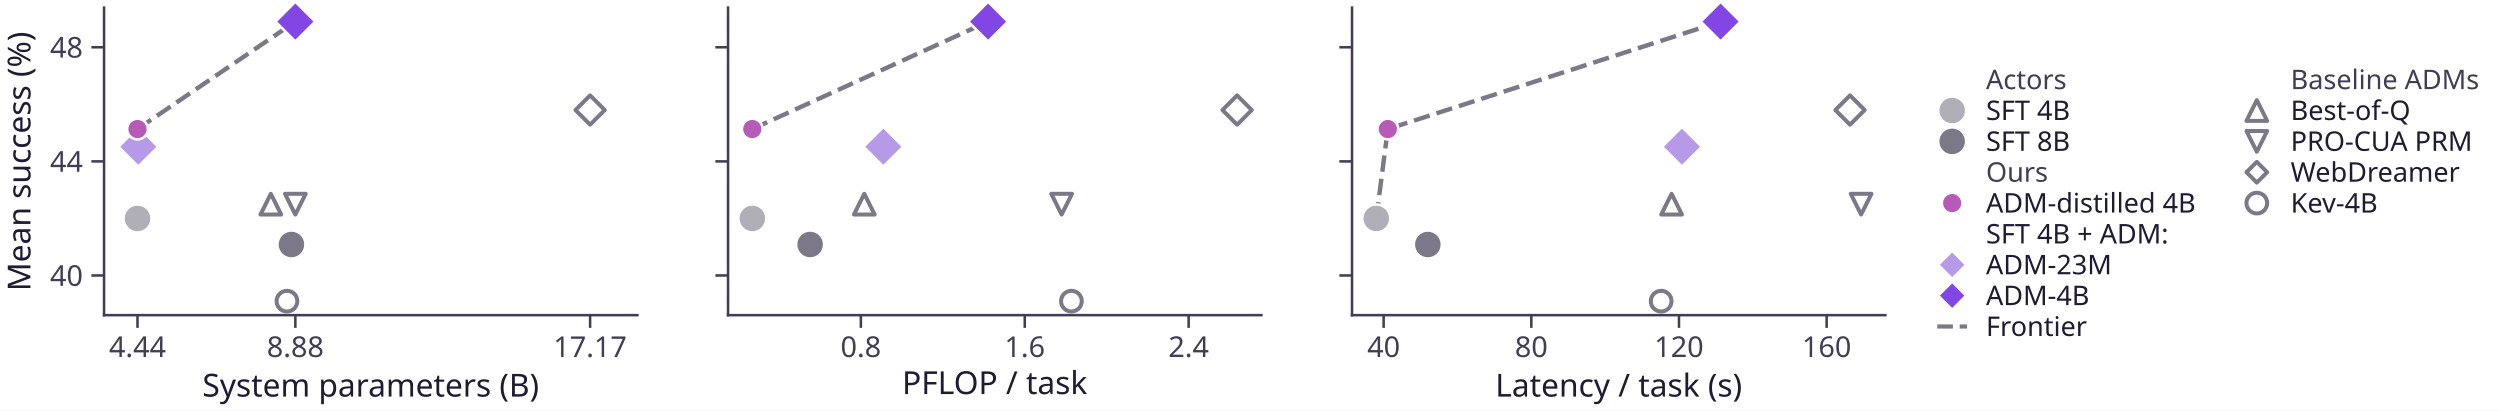
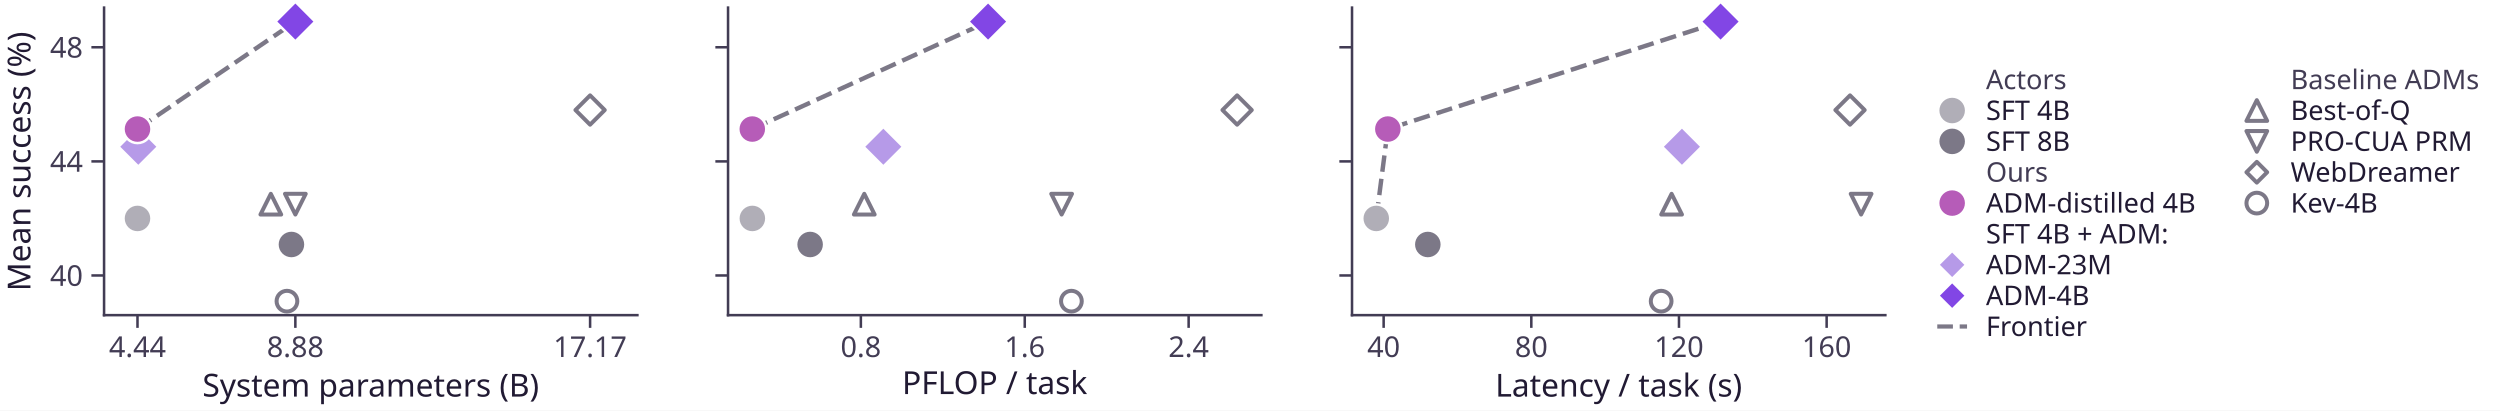
<svg xmlns="http://www.w3.org/2000/svg" xmlns:xlink="http://www.w3.org/1999/xlink" width="591.152pt" height="97.076pt" viewBox="0 0 591.152 97.076" version="1.1">
  <defs>
    <style type="text/css">*{stroke-linejoin: round; stroke-linecap: butt}</style>
  </defs>
  <g id="figure_1">
    <g id="patch_1">
      <path d="M 0 97.076 L 591.152 97.076 L 591.152 0 L 0 0 z " style="fill: #ffffff" />
    </g>
    <g id="axes_1">
      <g id="patch_2">
        <path d="M 24.608 74.52 L 150.716 74.52 L 150.716 1.8 L 24.608 1.8 z " style="fill: #ffffff" />
      </g>
      <g id="matplotlib.axis_1">
        <g id="xtick_1">
          <g id="line2d_1">
            <defs>
-               <path id="m84234e4dc3" d="M 0 0 L 0 3 " style="stroke: #423c54; stroke-width: 0.6" />
+               <path id="m78a18f9390" d="M 0 0 L 0 3 " style="stroke: #423c54; stroke-width: 0.6" />
            </defs>
            <g>
-               <use xlink:href="#m84234e4dc3" x="32.511" y="74.52" style="fill: #423c54; stroke: #423c54; stroke-width: 0.6" />
+               <use xlink:href="#m78a18f9390" x="32.511" y="74.52" style="fill: #423c54; stroke: #423c54; stroke-width: 0.6" />
            </g>
          </g>
          <g id="text_1">
            <text style="fill: #423c54; font: 6.8px 'Albert Sans'; text-anchor: middle" x="32.511" y="84.416" transform="rotate(-0 32.51075 84.416)">4.44</text>
          </g>
        </g>
        <g id="xtick_2">
          <g id="line2d_2">
            <g>
-               <use xlink:href="#m84234e4dc3" x="69.839" y="74.52" style="fill: #423c54; stroke: #423c54; stroke-width: 0.6" />
+               <use xlink:href="#m78a18f9390" x="69.839" y="74.52" style="fill: #423c54; stroke: #423c54; stroke-width: 0.6" />
            </g>
          </g>
          <g id="text_2">
            <text style="fill: #423c54; font: 6.8px 'Albert Sans'; text-anchor: middle" x="69.839" y="84.416" transform="rotate(-0 69.83866 84.416)">8.88</text>
          </g>
        </g>
        <g id="xtick_3">
          <g id="line2d_3">
            <g>
-               <use xlink:href="#m84234e4dc3" x="139.534" y="74.52" style="fill: #423c54; stroke: #423c54; stroke-width: 0.6" />
+               <use xlink:href="#m78a18f9390" x="139.534" y="74.52" style="fill: #423c54; stroke: #423c54; stroke-width: 0.6" />
            </g>
          </g>
          <g id="text_3">
            <text style="fill: #423c54; font: 6.8px 'Albert Sans'; text-anchor: middle" x="139.534" y="84.416" transform="rotate(-0 139.5342 84.416)">17.17</text>
          </g>
        </g>
        <g id="text_4">
          <text style="fill: #211a33; font: 7.5px 'Albert Sans'; text-anchor: middle" x="87.662" y="93.776" transform="rotate(-0 87.66189 93.776)">System parameters (B)</text>
        </g>
      </g>
      <g id="matplotlib.axis_2">
        <g id="ytick_1">
          <g id="line2d_4">
            <defs>
-               <path id="m199c8aad66" d="M 0 0 L -3 0 " style="stroke: #423c54; stroke-width: 0.6" />
+               <path id="m481e49b99e" d="M 0 0 L -3 0 " style="stroke: #423c54; stroke-width: 0.6" />
            </defs>
            <g>
-               <use xlink:href="#m199c8aad66" x="24.608" y="65.143" style="fill: #423c54; stroke: #423c54; stroke-width: 0.6" />
+               <use xlink:href="#m481e49b99e" x="24.608" y="65.143" style="fill: #423c54; stroke: #423c54; stroke-width: 0.6" />
            </g>
          </g>
          <g id="text_5">
            <text style="fill: #423c54; font: 6.8px 'Albert Sans'; text-anchor: end" x="19.608" y="67.591" transform="rotate(-0 19.608 67.5913)">40</text>
          </g>
        </g>
        <g id="ytick_2">
          <g id="line2d_5">
            <g>
-               <use xlink:href="#m199c8aad66" x="24.608" y="38.16" style="fill: #423c54; stroke: #423c54; stroke-width: 0.6" />
+               <use xlink:href="#m481e49b99e" x="24.608" y="38.16" style="fill: #423c54; stroke: #423c54; stroke-width: 0.6" />
            </g>
          </g>
          <g id="text_6">
            <text style="fill: #423c54; font: 6.8px 'Albert Sans'; text-anchor: end" x="19.608" y="40.608" transform="rotate(-0 19.608 40.608)">44</text>
          </g>
        </g>
        <g id="ytick_3">
          <g id="line2d_6">
            <g>
-               <use xlink:href="#m199c8aad66" x="24.608" y="11.177" style="fill: #423c54; stroke: #423c54; stroke-width: 0.6" />
+               <use xlink:href="#m481e49b99e" x="24.608" y="11.177" style="fill: #423c54; stroke: #423c54; stroke-width: 0.6" />
            </g>
          </g>
          <g id="text_7">
            <text style="fill: #423c54; font: 6.8px 'Albert Sans'; text-anchor: end" x="19.608" y="13.625" transform="rotate(-0 19.608 13.6247)">48</text>
          </g>
        </g>
        <g id="text_8">
          <text style="fill: #211a33; font: 7.5px 'Albert Sans'; text-anchor: middle" x="7.2" y="38.16" transform="rotate(-90 7.2 38.16)">Mean success (%)</text>
        </g>
      </g>
      <g id="line2d_7">
-         <path d="M 32.511 30.515 L 69.839 5.105 " clip-path="url(#p6bdb007985)" style="fill: none; stroke-dasharray: 3.885,1.68; stroke-dashoffset: 0; stroke: #7c7887; stroke-width: 1.05" />
+         <path d="M 32.511 30.515 L 69.839 5.105 " clip-path="url(#p1a26597399)" style="fill: none; stroke-dasharray: 3.885,1.68; stroke-dashoffset: 0; stroke: #7c7887; stroke-width: 1.05" />
      </g>
      <g id="patch_3">
        <path d="M 24.608 74.52 L 24.608 1.8 " style="fill: none; stroke: #423c54; stroke-width: 0.6; stroke-linejoin: miter; stroke-linecap: square" />
      </g>
      <g id="patch_4">
        <path d="M 24.608 74.52 L 150.716 74.52 " style="fill: none; stroke: #423c54; stroke-width: 0.6; stroke-linejoin: miter; stroke-linecap: square" />
      </g>
      <g id="PathCollection_1">
        <defs>
-           <path id="m501a42db63" d="M -0 4.69 L 4.69 0 L 0 -4.69 L -4.69 -0 z " style="stroke: #ffffff; stroke-width: 0.6" />
-         </defs>
-         <g>
-           <use xlink:href="#m501a42db63" x="69.839" y="5.105" style="fill: #8246e5; stroke: #ffffff; stroke-width: 0.6" />
+           <path id="m8f63e31374" d="M -0 4.69 L 4.69 0 L 0 -4.69 L -4.69 -0 z " style="stroke: #ffffff; stroke-width: 0.6" />
+         </defs>
+         <g>
+           <use xlink:href="#m8f63e31374" x="69.839" y="5.105" style="fill: #8246e5; stroke: #ffffff; stroke-width: 0.6" />
        </g>
      </g>
      <g id="PathCollection_2">
        <defs>
-           <path id="mac43eb5ce3" d="M -0 4.69 L 4.69 0 L 0 -4.69 L -4.69 -0 z " style="stroke: #ffffff; stroke-width: 0.6" />
-         </defs>
-         <g>
-           <use xlink:href="#mac43eb5ce3" x="32.701" y="34.697" style="fill: #b69ae8; stroke: #ffffff; stroke-width: 0.6" />
+           <path id="m47bddee40d" d="M -0 4.69 L 4.69 0 L 0 -4.69 L -4.69 -0 z " style="stroke: #ffffff; stroke-width: 0.6" />
+         </defs>
+         <g>
+           <use xlink:href="#m47bddee40d" x="32.701" y="34.697" style="fill: #b69ae8; stroke: #ffffff; stroke-width: 0.6" />
        </g>
      </g>
      <g id="PathCollection_3">
        <defs>
-           <path id="m1e9e5b6037" d="M 0 2.449 C 0.65 2.449 1.273 2.191 1.732 1.732 C 2.191 1.273 2.449 0.65 2.449 0 C 2.449 -0.65 2.191 -1.273 1.732 -1.732 C 1.273 -2.191 0.65 -2.449 0 -2.449 C -0.65 -2.449 -1.273 -2.191 -1.732 -1.732 C -2.191 -1.273 -2.449 -0.65 -2.449 0 C -2.449 0.65 -2.191 1.273 -1.732 1.732 C -1.273 2.191 -0.65 2.449 0 2.449 z " style="stroke: #ffffff; stroke-width: 0.6" />
-         </defs>
-         <g>
-           <use xlink:href="#m1e9e5b6037" x="32.511" y="30.515" style="fill: #b65cb8; stroke: #ffffff; stroke-width: 0.6" />
+           <path id="mc171f576e9" d="M 0 3.317 C 0.88 3.317 1.723 2.967 2.345 2.345 C 2.967 1.723 3.317 0.88 3.317 0 C 3.317 -0.88 2.967 -1.723 2.345 -2.345 C 1.723 -2.967 0.88 -3.317 0 -3.317 C -0.88 -3.317 -1.723 -2.967 -2.345 -2.345 C -2.967 -1.723 -3.317 -0.88 -3.317 0 C -3.317 0.88 -2.967 1.723 -2.345 2.345 C -1.723 2.967 -0.88 3.317 0 3.317 z " style="stroke: #ffffff; stroke-width: 0.6" />
+         </defs>
+         <g>
+           <use xlink:href="#mc171f576e9" x="32.511" y="30.515" style="fill: #b65cb8; stroke: #ffffff; stroke-width: 0.6" />
        </g>
      </g>
      <g id="PathCollection_4">
        <defs>
-           <path id="mc350ea7aea" d="M 0 -2.449 L -2.449 2.449 L 2.449 2.449 z " style="stroke: #7c7887; stroke-width: 0.95" />
-         </defs>
-         <g>
-           <use xlink:href="#mc350ea7aea" x="64.038" y="48.279" style="fill: #ffffff; stroke: #7c7887; stroke-width: 0.95" />
+           <path id="ma869401faa" d="M 0 -2.449 L -2.449 2.449 L 2.449 2.449 z " style="stroke: #7c7887; stroke-width: 0.95" />
+         </defs>
+         <g>
+           <use xlink:href="#ma869401faa" x="64.038" y="48.279" style="fill: #ffffff; stroke: #7c7887; stroke-width: 0.95" />
        </g>
      </g>
      <g id="PathCollection_5">
        <defs>
-           <path id="m06f91f38b3" d="M -0 2.449 L 2.449 -2.449 L -2.449 -2.449 z " style="stroke: #7c7887; stroke-width: 0.95" />
-         </defs>
-         <g>
-           <use xlink:href="#m06f91f38b3" x="69.839" y="48.279" style="fill: #ffffff; stroke: #7c7887; stroke-width: 0.95" />
+           <path id="m2cb037911f" d="M -0 2.449 L 2.449 -2.449 L -2.449 -2.449 z " style="stroke: #7c7887; stroke-width: 0.95" />
+         </defs>
+         <g>
+           <use xlink:href="#m2cb037911f" x="69.839" y="48.279" style="fill: #ffffff; stroke: #7c7887; stroke-width: 0.95" />
        </g>
      </g>
      <g id="PathCollection_6">
        <defs>
-           <path id="mbb5893f51d" d="M -0 3.464 L 3.464 0 L 0 -3.464 L -3.464 -0 z " style="stroke: #7c7887; stroke-width: 0.95" />
-         </defs>
-         <g>
-           <use xlink:href="#mbb5893f51d" x="139.534" y="26.018" style="fill: #ffffff; stroke: #7c7887; stroke-width: 0.95" />
+           <path id="mabdf12e8df" d="M -0 3.464 L 3.464 0 L 0 -3.464 L -3.464 -0 z " style="stroke: #7c7887; stroke-width: 0.95" />
+         </defs>
+         <g>
+           <use xlink:href="#mabdf12e8df" x="139.534" y="26.018" style="fill: #ffffff; stroke: #7c7887; stroke-width: 0.95" />
        </g>
      </g>
      <g id="PathCollection_7">
        <defs>
-           <path id="m4c2eabb497" d="M 0 2.449 C 0.65 2.449 1.273 2.191 1.732 1.732 C 2.191 1.273 2.449 0.65 2.449 0 C 2.449 -0.65 2.191 -1.273 1.732 -1.732 C 1.273 -2.191 0.65 -2.449 0 -2.449 C -0.65 -2.449 -1.273 -2.191 -1.732 -1.732 C -2.191 -1.273 -2.449 -0.65 -2.449 0 C -2.449 0.65 -2.191 1.273 -1.732 1.732 C -1.273 2.191 -0.65 2.449 0 2.449 z " style="stroke: #7c7887; stroke-width: 0.95" />
-         </defs>
-         <g>
-           <use xlink:href="#m4c2eabb497" x="67.851" y="71.215" style="fill: #ffffff; stroke: #7c7887; stroke-width: 0.95" />
+           <path id="m629cc2af26" d="M 0 2.449 C 0.65 2.449 1.273 2.191 1.732 1.732 C 2.191 1.273 2.449 0.65 2.449 0 C 2.449 -0.65 2.191 -1.273 1.732 -1.732 C 1.273 -2.191 0.65 -2.449 0 -2.449 C -0.65 -2.449 -1.273 -2.191 -1.732 -1.732 C -2.191 -1.273 -2.449 -0.65 -2.449 0 C -2.449 0.65 -2.191 1.273 -1.732 1.732 C -1.273 2.191 -0.65 2.449 0 2.449 z " style="stroke: #7c7887; stroke-width: 0.95" />
+         </defs>
+         <g>
+           <use xlink:href="#m629cc2af26" x="67.851" y="71.215" style="fill: #ffffff; stroke: #7c7887; stroke-width: 0.95" />
        </g>
      </g>
      <g id="PathCollection_8">
        <defs>
-           <path id="ma7d6d32685" d="M 0 3.317 C 0.88 3.317 1.723 2.967 2.345 2.345 C 2.967 1.723 3.317 0.88 3.317 0 C 3.317 -0.88 2.967 -1.723 2.345 -2.345 C 1.723 -2.967 0.88 -3.317 0 -3.317 C -0.88 -3.317 -1.723 -2.967 -2.345 -2.345 C -2.967 -1.723 -3.317 -0.88 -3.317 0 C -3.317 0.88 -2.967 1.723 -2.345 2.345 C -1.723 2.967 -0.88 3.317 0 3.317 z " style="stroke: #ffffff; stroke-width: 0.6" />
-         </defs>
-         <g>
-           <use xlink:href="#ma7d6d32685" x="32.511" y="51.652" style="fill: #b0aeb7; stroke: #ffffff; stroke-width: 0.6" />
+           <path id="mdeb4b8d946" d="M 0 3.317 C 0.88 3.317 1.723 2.967 2.345 2.345 C 2.967 1.723 3.317 0.88 3.317 0 C 3.317 -0.88 2.967 -1.723 2.345 -2.345 C 1.723 -2.967 0.88 -3.317 0 -3.317 C -0.88 -3.317 -1.723 -2.967 -2.345 -2.345 C -2.967 -1.723 -3.317 -0.88 -3.317 0 C -3.317 0.88 -2.967 1.723 -2.345 2.345 C -1.723 2.967 -0.88 3.317 0 3.317 z " style="stroke: #ffffff; stroke-width: 0.6" />
+         </defs>
+         <g>
+           <use xlink:href="#mdeb4b8d946" x="32.511" y="51.652" style="fill: #b0aeb7; stroke: #ffffff; stroke-width: 0.6" />
        </g>
      </g>
      <g id="PathCollection_9">
        <defs>
-           <path id="mf991c565b1" d="M 0 3.317 C 0.88 3.317 1.723 2.967 2.345 2.345 C 2.967 1.723 3.317 0.88 3.317 0 C 3.317 -0.88 2.967 -1.723 2.345 -2.345 C 1.723 -2.967 0.88 -3.317 0 -3.317 C -0.88 -3.317 -1.723 -2.967 -2.345 -2.345 C -2.967 -1.723 -3.317 -0.88 -3.317 0 C -3.317 0.88 -2.967 1.723 -2.345 2.345 C -1.723 2.967 -0.88 3.317 0 3.317 z " style="stroke: #ffffff; stroke-width: 0.6" />
-         </defs>
-         <g>
-           <use xlink:href="#mf991c565b1" x="68.914" y="57.813" style="fill: #7c7887; stroke: #ffffff; stroke-width: 0.6" />
+           <path id="m4cf793b39a" d="M 0 3.317 C 0.88 3.317 1.723 2.967 2.345 2.345 C 2.967 1.723 3.317 0.88 3.317 0 C 3.317 -0.88 2.967 -1.723 2.345 -2.345 C 1.723 -2.967 0.88 -3.317 0 -3.317 C -0.88 -3.317 -1.723 -2.967 -2.345 -2.345 C -2.967 -1.723 -3.317 -0.88 -3.317 0 C -3.317 0.88 -2.967 1.723 -2.345 2.345 C -1.723 2.967 -0.88 3.317 0 3.317 z " style="stroke: #ffffff; stroke-width: 0.6" />
+         </defs>
+         <g>
+           <use xlink:href="#m4cf793b39a" x="68.914" y="57.813" style="fill: #7c7887; stroke: #ffffff; stroke-width: 0.6" />
        </g>
      </g>
    </g>
    <g id="axes_2">
      <g id="patch_5">
        <path d="M 172.154 74.52 L 298.262 74.52 L 298.262 1.8 L 172.154 1.8 z " style="fill: #ffffff" />
      </g>
      <g id="matplotlib.axis_3">
        <g id="xtick_4">
          <g id="line2d_8">
            <g>
-               <use xlink:href="#m84234e4dc3" x="203.56" y="74.52" style="fill: #423c54; stroke: #423c54; stroke-width: 0.6" />
+               <use xlink:href="#m78a18f9390" x="203.56" y="74.52" style="fill: #423c54; stroke: #423c54; stroke-width: 0.6" />
            </g>
          </g>
          <g id="text_9">
            <text style="fill: #423c54; font: 6.8px 'Albert Sans'; text-anchor: middle" x="203.56" y="84.416" transform="rotate(-0 203.56 84.416)">0.8</text>
          </g>
        </g>
        <g id="xtick_5">
          <g id="line2d_9">
            <g>
-               <use xlink:href="#m84234e4dc3" x="242.313" y="74.52" style="fill: #423c54; stroke: #423c54; stroke-width: 0.6" />
+               <use xlink:href="#m78a18f9390" x="242.313" y="74.52" style="fill: #423c54; stroke: #423c54; stroke-width: 0.6" />
            </g>
          </g>
          <g id="text_10">
            <text style="fill: #423c54; font: 6.8px 'Albert Sans'; text-anchor: middle" x="242.313" y="84.416" transform="rotate(-0 242.3127 84.416)">1.6</text>
          </g>
        </g>
        <g id="xtick_6">
          <g id="line2d_10">
            <g>
-               <use xlink:href="#m84234e4dc3" x="281.065" y="74.52" style="fill: #423c54; stroke: #423c54; stroke-width: 0.6" />
+               <use xlink:href="#m78a18f9390" x="281.065" y="74.52" style="fill: #423c54; stroke: #423c54; stroke-width: 0.6" />
            </g>
          </g>
          <g id="text_11">
            <text style="fill: #423c54; font: 6.8px 'Albert Sans'; text-anchor: middle" x="281.065" y="84.416" transform="rotate(-0 281.0654 84.416)">2.4</text>
          </g>
        </g>
        <g id="text_12">
          <text style="fill: #211a33; font: 7.5px 'Albert Sans'; text-anchor: middle" x="235.208" y="93.176" transform="rotate(-0 235.208 93.176)">PFLOP / task</text>
        </g>
      </g>
      <g id="matplotlib.axis_4">
        <g id="ytick_4">
          <g id="line2d_11">
            <g>
-               <use xlink:href="#m199c8aad66" x="172.154" y="65.143" style="fill: #423c54; stroke: #423c54; stroke-width: 0.6" />
+               <use xlink:href="#m481e49b99e" x="172.154" y="65.143" style="fill: #423c54; stroke: #423c54; stroke-width: 0.6" />
            </g>
          </g>
        </g>
        <g id="ytick_5">
          <g id="line2d_12">
            <g>
-               <use xlink:href="#m199c8aad66" x="172.154" y="38.16" style="fill: #423c54; stroke: #423c54; stroke-width: 0.6" />
+               <use xlink:href="#m481e49b99e" x="172.154" y="38.16" style="fill: #423c54; stroke: #423c54; stroke-width: 0.6" />
            </g>
          </g>
        </g>
        <g id="ytick_6">
          <g id="line2d_13">
            <g>
-               <use xlink:href="#m199c8aad66" x="172.154" y="11.177" style="fill: #423c54; stroke: #423c54; stroke-width: 0.6" />
+               <use xlink:href="#m481e49b99e" x="172.154" y="11.177" style="fill: #423c54; stroke: #423c54; stroke-width: 0.6" />
            </g>
          </g>
        </g>
      </g>
      <g id="line2d_14">
-         <path d="M 177.886 30.515 L 233.642 5.105 " clip-path="url(#pbac07915d7)" style="fill: none; stroke-dasharray: 3.885,1.68; stroke-dashoffset: 0; stroke: #7c7887; stroke-width: 1.05" />
+         <path d="M 177.886 30.515 L 233.642 5.105 " clip-path="url(#pfdedd0b165)" style="fill: none; stroke-dasharray: 3.885,1.68; stroke-dashoffset: 0; stroke: #7c7887; stroke-width: 1.05" />
      </g>
      <g id="patch_6">
        <path d="M 172.154 74.52 L 172.154 1.8 " style="fill: none; stroke: #423c54; stroke-width: 0.6; stroke-linejoin: miter; stroke-linecap: square" />
      </g>
      <g id="patch_7">
        <path d="M 172.154 74.52 L 298.262 74.52 " style="fill: none; stroke: #423c54; stroke-width: 0.6; stroke-linejoin: miter; stroke-linecap: square" />
      </g>
      <g id="PathCollection_10">
        <g>
-           <use xlink:href="#m501a42db63" x="233.642" y="5.105" style="fill: #8246e5; stroke: #ffffff; stroke-width: 0.6" />
+           <use xlink:href="#m8f63e31374" x="233.642" y="5.105" style="fill: #8246e5; stroke: #ffffff; stroke-width: 0.6" />
        </g>
      </g>
      <g id="PathCollection_11">
        <g>
-           <use xlink:href="#mac43eb5ce3" x="208.872" y="34.697" style="fill: #b69ae8; stroke: #ffffff; stroke-width: 0.6" />
+           <use xlink:href="#m47bddee40d" x="208.872" y="34.697" style="fill: #b69ae8; stroke: #ffffff; stroke-width: 0.6" />
        </g>
      </g>
      <g id="PathCollection_12">
        <g>
-           <use xlink:href="#m1e9e5b6037" x="177.886" y="30.515" style="fill: #b65cb8; stroke: #ffffff; stroke-width: 0.6" />
+           <use xlink:href="#mc171f576e9" x="177.886" y="30.515" style="fill: #b65cb8; stroke: #ffffff; stroke-width: 0.6" />
        </g>
      </g>
      <g id="PathCollection_13">
        <g>
-           <use xlink:href="#mc350ea7aea" x="204.367" y="48.279" style="fill: #ffffff; stroke: #7c7887; stroke-width: 0.95" />
+           <use xlink:href="#ma869401faa" x="204.367" y="48.279" style="fill: #ffffff; stroke: #7c7887; stroke-width: 0.95" />
        </g>
      </g>
      <g id="PathCollection_14">
        <g>
-           <use xlink:href="#m06f91f38b3" x="251.032" y="48.279" style="fill: #ffffff; stroke: #7c7887; stroke-width: 0.95" />
+           <use xlink:href="#m2cb037911f" x="251.032" y="48.279" style="fill: #ffffff; stroke: #7c7887; stroke-width: 0.95" />
        </g>
      </g>
      <g id="PathCollection_15">
        <g>
-           <use xlink:href="#mbb5893f51d" x="292.53" y="26.018" style="fill: #ffffff; stroke: #7c7887; stroke-width: 0.95" />
+           <use xlink:href="#mabdf12e8df" x="292.53" y="26.018" style="fill: #ffffff; stroke: #7c7887; stroke-width: 0.95" />
        </g>
      </g>
      <g id="PathCollection_16">
        <g>
-           <use xlink:href="#m4c2eabb497" x="253.345" y="71.215" style="fill: #ffffff; stroke: #7c7887; stroke-width: 0.95" />
+           <use xlink:href="#m629cc2af26" x="253.345" y="71.215" style="fill: #ffffff; stroke: #7c7887; stroke-width: 0.95" />
        </g>
      </g>
      <g id="PathCollection_17">
        <g>
-           <use xlink:href="#ma7d6d32685" x="177.902" y="51.652" style="fill: #b0aeb7; stroke: #ffffff; stroke-width: 0.6" />
+           <use xlink:href="#mdeb4b8d946" x="177.902" y="51.652" style="fill: #b0aeb7; stroke: #ffffff; stroke-width: 0.6" />
        </g>
      </g>
      <g id="PathCollection_18">
        <g>
-           <use xlink:href="#mf991c565b1" x="191.563" y="57.813" style="fill: #7c7887; stroke: #ffffff; stroke-width: 0.6" />
+           <use xlink:href="#m4cf793b39a" x="191.563" y="57.813" style="fill: #7c7887; stroke: #ffffff; stroke-width: 0.6" />
        </g>
      </g>
    </g>
    <g id="axes_3">
      <g id="patch_8">
        <path d="M 319.7 74.52 L 445.808 74.52 L 445.808 1.8 L 319.7 1.8 z " style="fill: #ffffff" />
      </g>
      <g id="matplotlib.axis_5">
        <g id="xtick_7">
          <g id="line2d_15">
            <g>
-               <use xlink:href="#m84234e4dc3" x="327.178" y="74.52" style="fill: #423c54; stroke: #423c54; stroke-width: 0.6" />
+               <use xlink:href="#m78a18f9390" x="327.178" y="74.52" style="fill: #423c54; stroke: #423c54; stroke-width: 0.6" />
            </g>
          </g>
          <g id="text_13">
            <text style="fill: #423c54; font: 6.8px 'Albert Sans'; text-anchor: middle" x="327.178" y="84.416" transform="rotate(-0 327.1782 84.416)">40</text>
          </g>
        </g>
        <g id="xtick_8">
          <g id="line2d_16">
            <g>
-               <use xlink:href="#m84234e4dc3" x="362.095" y="74.52" style="fill: #423c54; stroke: #423c54; stroke-width: 0.6" />
+               <use xlink:href="#m78a18f9390" x="362.095" y="74.52" style="fill: #423c54; stroke: #423c54; stroke-width: 0.6" />
            </g>
          </g>
          <g id="text_14">
            <text style="fill: #423c54; font: 6.8px 'Albert Sans'; text-anchor: middle" x="362.095" y="84.416" transform="rotate(-0 362.095 84.416)">80</text>
          </g>
        </g>
        <g id="xtick_9">
          <g id="line2d_17">
            <g>
-               <use xlink:href="#m84234e4dc3" x="397.012" y="74.52" style="fill: #423c54; stroke: #423c54; stroke-width: 0.6" />
+               <use xlink:href="#m78a18f9390" x="397.012" y="74.52" style="fill: #423c54; stroke: #423c54; stroke-width: 0.6" />
            </g>
          </g>
          <g id="text_15">
            <text style="fill: #423c54; font: 6.8px 'Albert Sans'; text-anchor: middle" x="397.012" y="84.416" transform="rotate(-0 397.0118 84.416)">120</text>
          </g>
        </g>
        <g id="xtick_10">
          <g id="line2d_18">
            <g>
-               <use xlink:href="#m84234e4dc3" x="431.929" y="74.52" style="fill: #423c54; stroke: #423c54; stroke-width: 0.6" />
+               <use xlink:href="#m78a18f9390" x="431.929" y="74.52" style="fill: #423c54; stroke: #423c54; stroke-width: 0.6" />
            </g>
          </g>
          <g id="text_16">
            <text style="fill: #423c54; font: 6.8px 'Albert Sans'; text-anchor: middle" x="431.929" y="84.416" transform="rotate(-0 431.9286 84.416)">160</text>
          </g>
        </g>
        <g id="text_17">
          <text style="fill: #211a33; font: 7.5px 'Albert Sans'; text-anchor: middle" x="382.754" y="93.776" transform="rotate(-0 382.7541 93.776)">Latency / task (s)</text>
        </g>
      </g>
      <g id="matplotlib.axis_6">
        <g id="ytick_7">
          <g id="line2d_19">
            <g>
-               <use xlink:href="#m199c8aad66" x="319.7" y="65.143" style="fill: #423c54; stroke: #423c54; stroke-width: 0.6" />
+               <use xlink:href="#m481e49b99e" x="319.7" y="65.143" style="fill: #423c54; stroke: #423c54; stroke-width: 0.6" />
            </g>
          </g>
        </g>
        <g id="ytick_8">
          <g id="line2d_20">
            <g>
-               <use xlink:href="#m199c8aad66" x="319.7" y="38.16" style="fill: #423c54; stroke: #423c54; stroke-width: 0.6" />
+               <use xlink:href="#m481e49b99e" x="319.7" y="38.16" style="fill: #423c54; stroke: #423c54; stroke-width: 0.6" />
            </g>
          </g>
        </g>
        <g id="ytick_9">
          <g id="line2d_21">
            <g>
-               <use xlink:href="#m199c8aad66" x="319.7" y="11.177" style="fill: #423c54; stroke: #423c54; stroke-width: 0.6" />
+               <use xlink:href="#m481e49b99e" x="319.7" y="11.177" style="fill: #423c54; stroke: #423c54; stroke-width: 0.6" />
            </g>
          </g>
        </g>
      </g>
      <g id="line2d_22">
-         <path d="M 325.432 51.652 L 328.168 30.515 L 406.847 5.105 " clip-path="url(#p67e211bd33)" style="fill: none; stroke-dasharray: 3.885,1.68; stroke-dashoffset: 0; stroke: #7c7887; stroke-width: 1.05" />
+         <path d="M 325.432 51.652 L 328.168 30.515 L 406.847 5.105 " clip-path="url(#p54367b37c3)" style="fill: none; stroke-dasharray: 3.885,1.68; stroke-dashoffset: 0; stroke: #7c7887; stroke-width: 1.05" />
      </g>
      <g id="patch_9">
        <path d="M 319.7 74.52 L 319.7 1.8 " style="fill: none; stroke: #423c54; stroke-width: 0.6; stroke-linejoin: miter; stroke-linecap: square" />
      </g>
      <g id="patch_10">
        <path d="M 319.7 74.52 L 445.808 74.52 " style="fill: none; stroke: #423c54; stroke-width: 0.6; stroke-linejoin: miter; stroke-linecap: square" />
      </g>
      <g id="PathCollection_19">
        <g>
-           <use xlink:href="#m501a42db63" x="406.847" y="5.105" style="fill: #8246e5; stroke: #ffffff; stroke-width: 0.6" />
+           <use xlink:href="#m8f63e31374" x="406.847" y="5.105" style="fill: #8246e5; stroke: #ffffff; stroke-width: 0.6" />
        </g>
      </g>
      <g id="PathCollection_20">
        <g>
-           <use xlink:href="#mac43eb5ce3" x="397.71" y="34.697" style="fill: #b69ae8; stroke: #ffffff; stroke-width: 0.6" />
+           <use xlink:href="#m47bddee40d" x="397.71" y="34.697" style="fill: #b69ae8; stroke: #ffffff; stroke-width: 0.6" />
        </g>
      </g>
      <g id="PathCollection_21">
        <g>
-           <use xlink:href="#m1e9e5b6037" x="328.168" y="30.515" style="fill: #b65cb8; stroke: #ffffff; stroke-width: 0.6" />
+           <use xlink:href="#mc171f576e9" x="328.168" y="30.515" style="fill: #b65cb8; stroke: #ffffff; stroke-width: 0.6" />
        </g>
      </g>
      <g id="PathCollection_22">
        <g>
-           <use xlink:href="#mc350ea7aea" x="395.266" y="48.279" style="fill: #ffffff; stroke: #7c7887; stroke-width: 0.95" />
+           <use xlink:href="#ma869401faa" x="395.266" y="48.279" style="fill: #ffffff; stroke: #7c7887; stroke-width: 0.95" />
        </g>
      </g>
      <g id="PathCollection_23">
        <g>
-           <use xlink:href="#m06f91f38b3" x="440.076" y="48.279" style="fill: #ffffff; stroke: #7c7887; stroke-width: 0.95" />
+           <use xlink:href="#m2cb037911f" x="440.076" y="48.279" style="fill: #ffffff; stroke: #7c7887; stroke-width: 0.95" />
        </g>
      </g>
      <g id="PathCollection_24">
        <g>
-           <use xlink:href="#mbb5893f51d" x="437.457" y="26.018" style="fill: #ffffff; stroke: #7c7887; stroke-width: 0.95" />
+           <use xlink:href="#mabdf12e8df" x="437.457" y="26.018" style="fill: #ffffff; stroke: #7c7887; stroke-width: 0.95" />
        </g>
      </g>
      <g id="PathCollection_25">
        <g>
-           <use xlink:href="#m4c2eabb497" x="392.798" y="71.215" style="fill: #ffffff; stroke: #7c7887; stroke-width: 0.95" />
+           <use xlink:href="#m629cc2af26" x="392.798" y="71.215" style="fill: #ffffff; stroke: #7c7887; stroke-width: 0.95" />
        </g>
      </g>
      <g id="PathCollection_26">
        <g>
-           <use xlink:href="#ma7d6d32685" x="325.432" y="51.652" style="fill: #b0aeb7; stroke: #ffffff; stroke-width: 0.6" />
+           <use xlink:href="#mdeb4b8d946" x="325.432" y="51.652" style="fill: #b0aeb7; stroke: #ffffff; stroke-width: 0.6" />
        </g>
      </g>
      <g id="PathCollection_27">
        <g>
-           <use xlink:href="#mf991c565b1" x="337.624" y="57.813" style="fill: #7c7887; stroke: #ffffff; stroke-width: 0.6" />
+           <use xlink:href="#m4cf793b39a" x="337.624" y="57.813" style="fill: #7c7887; stroke: #ffffff; stroke-width: 0.6" />
        </g>
      </g>
    </g>
    <g id="legend_1">
      <g id="line2d_23" />
      <g id="text_18">
        <text style="fill: #423c54; font: 500 6.4px 'Albert Sans'; text-anchor: start" x="469.608" y="21.08" transform="rotate(-0 469.608 21.08)">Actors</text>
      </g>
      <g id="line2d_24">
        <g>
-           <use xlink:href="#ma7d6d32685" x="461.608" y="26.136" style="fill: #b0aeb7; stroke: #ffffff; stroke-width: 0.6" />
+           <use xlink:href="#mdeb4b8d946" x="461.608" y="26.136" style="fill: #b0aeb7; stroke: #ffffff; stroke-width: 0.6" />
        </g>
      </g>
      <g id="text_19">
        <text style="fill: #211a33; font: 6.4px 'Albert Sans'; text-anchor: start" x="469.608" y="28.376" transform="rotate(-0 469.608 28.376)">SFT 4B</text>
      </g>
      <g id="line2d_25">
        <g>
-           <use xlink:href="#mf991c565b1" x="461.608" y="33.432" style="fill: #7c7887; stroke: #ffffff; stroke-width: 0.6" />
+           <use xlink:href="#m4cf793b39a" x="461.608" y="33.432" style="fill: #7c7887; stroke: #ffffff; stroke-width: 0.6" />
        </g>
      </g>
      <g id="text_20">
        <text style="fill: #211a33; font: 6.4px 'Albert Sans'; text-anchor: start" x="469.608" y="35.672" transform="rotate(-0 469.608 35.672)">SFT 8B</text>
      </g>
      <g id="line2d_26" />
      <g id="text_21">
        <text style="fill: #423c54; font: 500 6.4px 'Albert Sans'; text-anchor: start" x="469.608" y="42.968" transform="rotate(-0 469.608 42.968)">Ours</text>
      </g>
      <g id="line2d_27">
        <g>
-           <use xlink:href="#m1e9e5b6037" x="461.608" y="48.024" style="fill: #b65cb8; stroke: #ffffff; stroke-width: 0.6" />
+           <use xlink:href="#mc171f576e9" x="461.608" y="48.024" style="fill: #b65cb8; stroke: #ffffff; stroke-width: 0.6" />
        </g>
      </g>
      <g id="text_22">
        <text style="fill: #211a33; font: 6.4px 'Albert Sans'; text-anchor: start" x="469.608" y="50.264" transform="rotate(-0 469.608 50.264)">ADM-distilled 4B</text>
      </g>
      <g id="line2d_28" />
      <g id="text_23">
        <text style="fill: #211a33; font: 6.4px 'Albert Sans'; text-anchor: start" x="469.608" y="57.56" transform="rotate(-0 469.608 57.56)">SFT 4B + ADM:</text>
      </g>
      <g id="line2d_29">
        <defs>
-           <path id="m2e7a35c5c9" d="M -0 3.317 L 3.317 0 L 0 -3.317 L -3.317 -0 z " style="stroke: #ffffff; stroke-width: 0.6" />
-         </defs>
-         <g>
-           <use xlink:href="#m2e7a35c5c9" x="461.608" y="62.616" style="fill: #b69ae8; stroke: #ffffff; stroke-width: 0.6" />
+           <path id="m0de96285bd" d="M -0 3.317 L 3.317 0 L 0 -3.317 L -3.317 -0 z " style="stroke: #ffffff; stroke-width: 0.6" />
+         </defs>
+         <g>
+           <use xlink:href="#m0de96285bd" x="461.608" y="62.616" style="fill: #b69ae8; stroke: #ffffff; stroke-width: 0.6" />
        </g>
      </g>
      <g id="text_24">
        <text style="fill: #211a33; font: 6.4px 'Albert Sans'; text-anchor: start" x="469.608" y="64.856" transform="rotate(-0 469.608 64.856)">ADM-23M</text>
      </g>
      <g id="line2d_30">
        <defs>
-           <path id="mab4fb51c68" d="M -0 3.317 L 3.317 0 L 0 -3.317 L -3.317 -0 z " style="stroke: #ffffff; stroke-width: 0.6" />
-         </defs>
-         <g>
-           <use xlink:href="#mab4fb51c68" x="461.608" y="69.912" style="fill: #8246e5; stroke: #ffffff; stroke-width: 0.6" />
+           <path id="mbd61ba2498" d="M -0 3.317 L 3.317 0 L 0 -3.317 L -3.317 -0 z " style="stroke: #ffffff; stroke-width: 0.6" />
+         </defs>
+         <g>
+           <use xlink:href="#mbd61ba2498" x="461.608" y="69.912" style="fill: #8246e5; stroke: #ffffff; stroke-width: 0.6" />
        </g>
      </g>
      <g id="text_25">
        <text style="fill: #211a33; font: 6.4px 'Albert Sans'; text-anchor: start" x="469.608" y="72.152" transform="rotate(-0 469.608 72.152)">ADM-4B</text>
      </g>
      <g id="line2d_31">
        <path d="M 458.088 77.208 L 461.608 77.208 L 465.128 77.208 " style="fill: none; stroke-dasharray: 3.7,1.6; stroke-dashoffset: 0; stroke: #7c7887" />
      </g>
      <g id="text_26">
        <text style="fill: #211a33; font: 6.4px 'Albert Sans'; text-anchor: start" x="469.608" y="79.448" transform="rotate(-0 469.608 79.448)">Frontier</text>
      </g>
      <g id="line2d_32" />
      <g id="text_27">
        <text style="fill: #423c54; font: 500 6.4px 'Albert Sans'; text-anchor: start" x="541.646" y="21.08" transform="rotate(-0 541.646 21.08)">Baseline ADMs</text>
      </g>
      <g id="line2d_33">
        <g>
-           <use xlink:href="#mc350ea7aea" x="533.646" y="26.136" style="fill: #ffffff; stroke: #7c7887; stroke-width: 0.95" />
+           <use xlink:href="#ma869401faa" x="533.646" y="26.136" style="fill: #ffffff; stroke: #7c7887; stroke-width: 0.95" />
        </g>
      </g>
      <g id="text_28">
        <text style="fill: #211a33; font: 6.4px 'Albert Sans'; text-anchor: start" x="541.646" y="28.376" transform="rotate(-0 541.646 28.376)">Best-of-Q</text>
      </g>
      <g id="line2d_34">
        <g>
-           <use xlink:href="#m06f91f38b3" x="533.646" y="33.432" style="fill: #ffffff; stroke: #7c7887; stroke-width: 0.95" />
+           <use xlink:href="#m2cb037911f" x="533.646" y="33.432" style="fill: #ffffff; stroke: #7c7887; stroke-width: 0.95" />
        </g>
      </g>
      <g id="text_29">
        <text style="fill: #211a33; font: 6.4px 'Albert Sans'; text-anchor: start" x="541.646" y="35.672" transform="rotate(-0 541.646 35.672)">PRO-CUA PRM</text>
      </g>
      <g id="line2d_35">
        <defs>
-           <path id="m5c785cb7d2" d="M -0 2.449 L 2.449 0 L 0 -2.449 L -2.449 -0 z " style="stroke: #7c7887; stroke-width: 0.95" />
-         </defs>
-         <g>
-           <use xlink:href="#m5c785cb7d2" x="533.646" y="40.728" style="fill: #ffffff; stroke: #7c7887; stroke-width: 0.95" />
+           <path id="mae9bf34b04" d="M -0 2.449 L 2.449 0 L 0 -2.449 L -2.449 -0 z " style="stroke: #7c7887; stroke-width: 0.95" />
+         </defs>
+         <g>
+           <use xlink:href="#mae9bf34b04" x="533.646" y="40.728" style="fill: #ffffff; stroke: #7c7887; stroke-width: 0.95" />
        </g>
      </g>
      <g id="text_30">
        <text style="fill: #211a33; font: 6.4px 'Albert Sans'; text-anchor: start" x="541.646" y="42.968" transform="rotate(-0 541.646 42.968)">WebDreamer</text>
      </g>
      <g id="line2d_36">
        <g>
-           <use xlink:href="#m4c2eabb497" x="533.646" y="48.024" style="fill: #ffffff; stroke: #7c7887; stroke-width: 0.95" />
+           <use xlink:href="#m629cc2af26" x="533.646" y="48.024" style="fill: #ffffff; stroke: #7c7887; stroke-width: 0.95" />
        </g>
      </g>
      <g id="text_31">
        <text style="fill: #211a33; font: 6.4px 'Albert Sans'; text-anchor: start" x="541.646" y="50.264" transform="rotate(-0 541.646 50.264)">Kev-4B</text>
      </g>
      <g id="line2d_37" />
      <g id="line2d_38" />
      <g id="line2d_39" />
      <g id="line2d_40" />
    </g>
  </g>
  <defs>
-     <clipPath id="p6bdb007985">
+     <clipPath id="p1a26597399">
      <rect x="24.608" y="1.8" width="126.108" height="72.72" />
    </clipPath>
-     <clipPath id="pbac07915d7">
+     <clipPath id="pfdedd0b165">
      <rect x="172.154" y="1.8" width="126.108" height="72.72" />
    </clipPath>
-     <clipPath id="p67e211bd33">
+     <clipPath id="p54367b37c3">
      <rect x="319.7" y="1.8" width="126.108" height="72.72" />
    </clipPath>
  </defs>
</svg>
